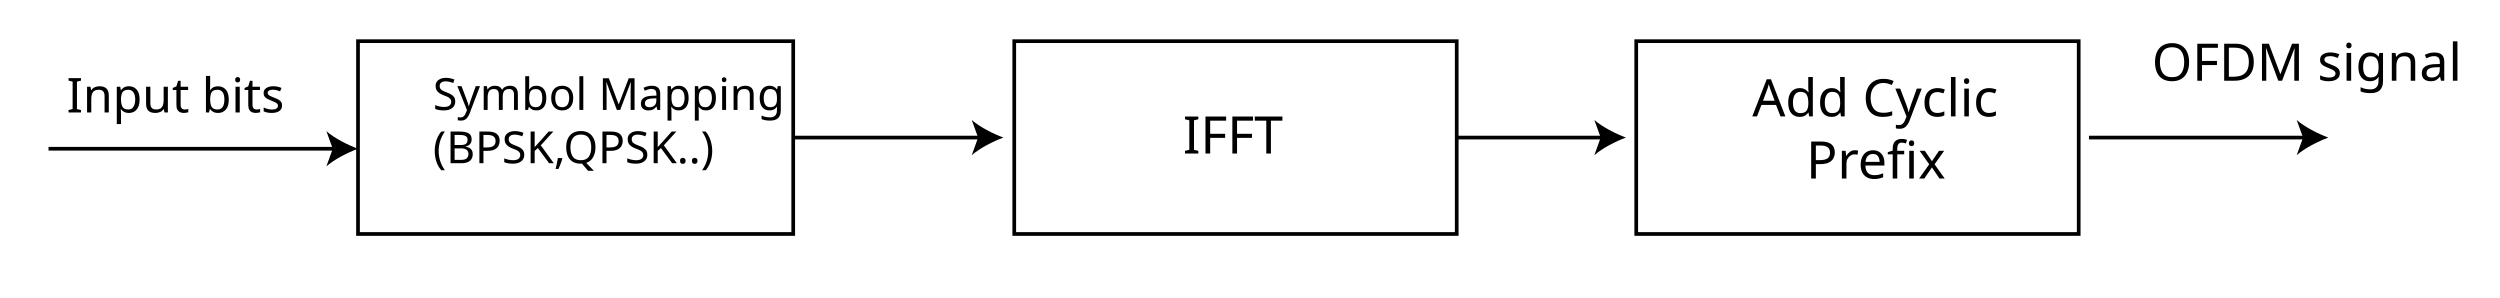
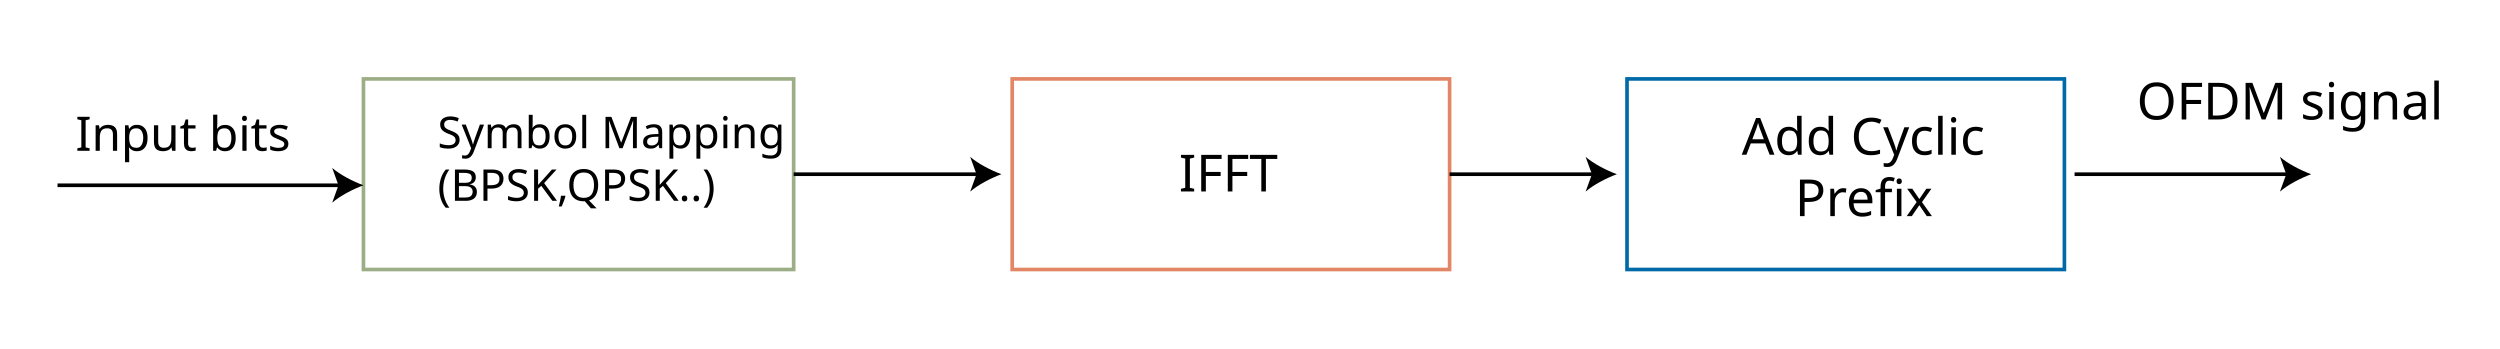
- <svg xmlns="http://www.w3.org/2000/svg" version="1.1" id="Layer_1" x="0px" y="0px" viewBox="0 0 675.82 80.39" style="enable-background:new 0 0 675.82 80.39;" xml:space="preserve">
+ <svg xmlns="http://www.w3.org/2000/svg" version="1.1" id="Layer_1" x="0px" y="0px" viewBox="0 0 683.66 95.42" style="enable-background:new 0 0 683.66 95.42;" xml:space="preserve">
  <style type="text/css">
- 	.st0{fill:none;stroke:#000000;stroke-miterlimit:10;}
- 	.st1{fill:none;}
- 	.st2{font-family:'GillSansMT';}
- 	.st3{font-size:13px;}
- 	.st4{font-size:12px;}
- 	.st5{font-size:14px;}
+ 	.st0{fill:none;stroke:#9CAE86;stroke-miterlimit:10;}
+ 	.st1{fill:none;stroke:#000000;stroke-miterlimit:10;}
+ 	.st2{fill:none;}
+ 	.st3{font-family:'MyriadPro-Regular';}
+ 	.st4{font-size:13px;}
+ 	.st5{font-size:12px;}
+ 	.st6{fill:none;stroke:#E38666;stroke-miterlimit:10;}
+ 	.st7{font-size:14px;}
+ 	.st8{fill:none;stroke:#006AA8;stroke-miterlimit:10;}
</style>
-   <rect x="96.78" y="11.13" class="st0" width="117.65" height="52.12" />
+   <rect x="99.39" y="21.58" class="st0" width="117.65" height="52.12" />
  <g>
    <g>
-       <line class="st0" x1="13.12" y1="40.21" x2="90.74" y2="40.21" />
+       <line class="st1" x1="15.73" y1="50.67" x2="93.36" y2="50.67" />
      <g>
-         <path d="M96.78,40.21c-2.84,1.05-6.36,2.85-8.55,4.76l1.72-4.76l-1.72-4.75C90.41,37.36,93.94,39.16,96.78,40.21z" />
+         <path d="M99.39,50.67c-2.84,1.05-6.36,2.85-8.55,4.76l1.72-4.76l-1.72-4.75C93.03,47.82,96.55,49.62,99.39,50.67z" />
      </g>
    </g>
  </g>
-   <rect x="18.02" y="21.54" class="st1" width="73.86" height="12.91" />
-   <text transform="matrix(1 0 0 1 18.02 30.4078)" class="st2 st3">Input bits</text>
-   <rect x="117.04" y="21.54" class="st1" width="94.77" height="37.34" />
-   <text transform="matrix(1 0 0 1 117.0387 29.7261)">
-     <tspan x="0" y="0" class="st2 st4">Symbol Mapping </tspan>
-     <tspan x="0" y="14.4" class="st2 st4">(BPSK,QPSK..)</tspan>
+   <rect x="20.63" y="32" class="st2" width="73.86" height="12.91" />
+   <text transform="matrix(1 0 0 1 20.6344 41.2296)" class="st3 st4">Input bits</text>
+   <rect x="119.65" y="32" class="st2" width="94.77" height="37.34" />
+   <text transform="matrix(1 0 0 1 119.6531 40.5196)">
+     <tspan x="0" y="0" class="st3 st5">Symbol Mapping </tspan>
+     <tspan x="0" y="14.4" class="st3 st5">(BPSK,QPSK..)</tspan>
  </text>
  <g>
-     <line x1="214.42" y1="37.19" x2="271.24" y2="37.19" />
+     <line x1="217.04" y1="47.64" x2="273.86" y2="47.64" />
    <g>
-       <line class="st0" x1="214.42" y1="37.19" x2="265.21" y2="37.19" />
+       <line class="st1" x1="217.04" y1="47.64" x2="267.82" y2="47.64" />
      <g>
-         <path d="M271.24,37.19c-2.84,1.05-6.36,2.85-8.55,4.76l1.72-4.76l-1.72-4.75C264.88,34.34,268.4,36.13,271.24,37.19z" />
+         <path d="M273.86,47.64c-2.84,1.05-6.36,2.85-8.55,4.76l1.72-4.76l-1.72-4.75C267.49,44.79,271.02,46.59,273.86,47.64z" />
      </g>
    </g>
  </g>
-   <rect x="274.18" y="11.13" class="st0" width="119.61" height="52.12" />
-   <rect x="319.77" y="31.96" class="st1" width="83.01" height="39.22" />
-   <text transform="matrix(1 0 0 1 319.7715 41.5092)" class="st2 st5">IFFT</text>
+   <rect x="276.8" y="21.58" class="st6" width="119.61" height="52.12" />
+   <rect x="322.39" y="42.42" class="st2" width="83.01" height="39.22" />
+   <text transform="matrix(1 0 0 1 322.3858 52.3588)" class="st3 st7">IFFT</text>
+   <rect x="444.93" y="21.58" class="st8" width="119.61" height="52.12" />
+   <rect x="476.31" y="32.37" class="st2" width="77.78" height="37.91" />
+   <text transform="matrix(1 0 0 1 476.307 42.307)">
+     <tspan x="0" y="0" class="st3 st7">Add Cyclic </tspan>
+     <tspan x="0" y="16.8" class="st3 st7">    Prefix </tspan>
+   </text>
  <g>
-     <rect x="442.32" y="11.13" class="st0" width="119.61" height="52.12" />
-     <rect x="473.69" y="21.91" class="st1" width="77.78" height="37.91" />
-     <text transform="matrix(1 0 0 1 473.6927 31.4574)">
-       <tspan x="0" y="0" class="st2 st5">Add Cyclic </tspan>
-       <tspan x="0" y="16.8" class="st2 st5">    Prefix </tspan>
-     </text>
-   </g>
-   <g>
-     <line x1="393.79" y1="37.19" x2="439.54" y2="37.19" />
+     <line x1="396.41" y1="47.64" x2="442.16" y2="47.64" />
    <g>
-       <line class="st0" x1="393.79" y1="37.19" x2="433.51" y2="37.19" />
+       <line class="st1" x1="396.41" y1="47.64" x2="436.12" y2="47.64" />
      <g>
-         <path d="M439.54,37.19c-2.84,1.05-6.36,2.85-8.55,4.76l1.72-4.76L431,32.43C433.18,34.34,436.7,36.13,439.54,37.19z" />
+         <path d="M442.16,47.64c-2.84,1.05-6.36,2.85-8.55,4.76l1.72-4.76l-1.72-4.75C435.79,44.79,439.32,46.59,442.16,47.64z" />
      </g>
    </g>
  </g>
  <g>
-     <line x1="564.71" y1="37.19" x2="629.41" y2="37.19" />
+     <line x1="567.32" y1="47.64" x2="632.03" y2="47.64" />
    <g>
-       <line class="st0" x1="564.71" y1="37.19" x2="623.38" y2="37.19" />
+       <line class="st1" x1="567.32" y1="47.64" x2="625.99" y2="47.64" />
      <g>
-         <path d="M629.41,37.19c-2.84,1.05-6.36,2.85-8.55,4.76l1.72-4.76l-1.72-4.75C623.05,34.34,626.57,36.13,629.41,37.19z" />
+         <path d="M632.03,47.64c-2.84,1.05-6.36,2.85-8.55,4.76l1.72-4.76l-1.72-4.75C625.66,44.79,629.19,46.59,632.03,47.64z" />
      </g>
    </g>
  </g>
-   <rect x="581.7" y="12.27" class="st1" width="88.89" height="23.53" />
-   <text transform="matrix(1 0 0 1 581.6993 21.8168)" class="st2 st5">OFDM signal</text>
+   <rect x="584.31" y="22.73" class="st2" width="88.89" height="23.53" />
+   <text transform="matrix(1 0 0 1 584.3137 32.6664)" class="st3 st7">OFDM signal</text>
</svg>
